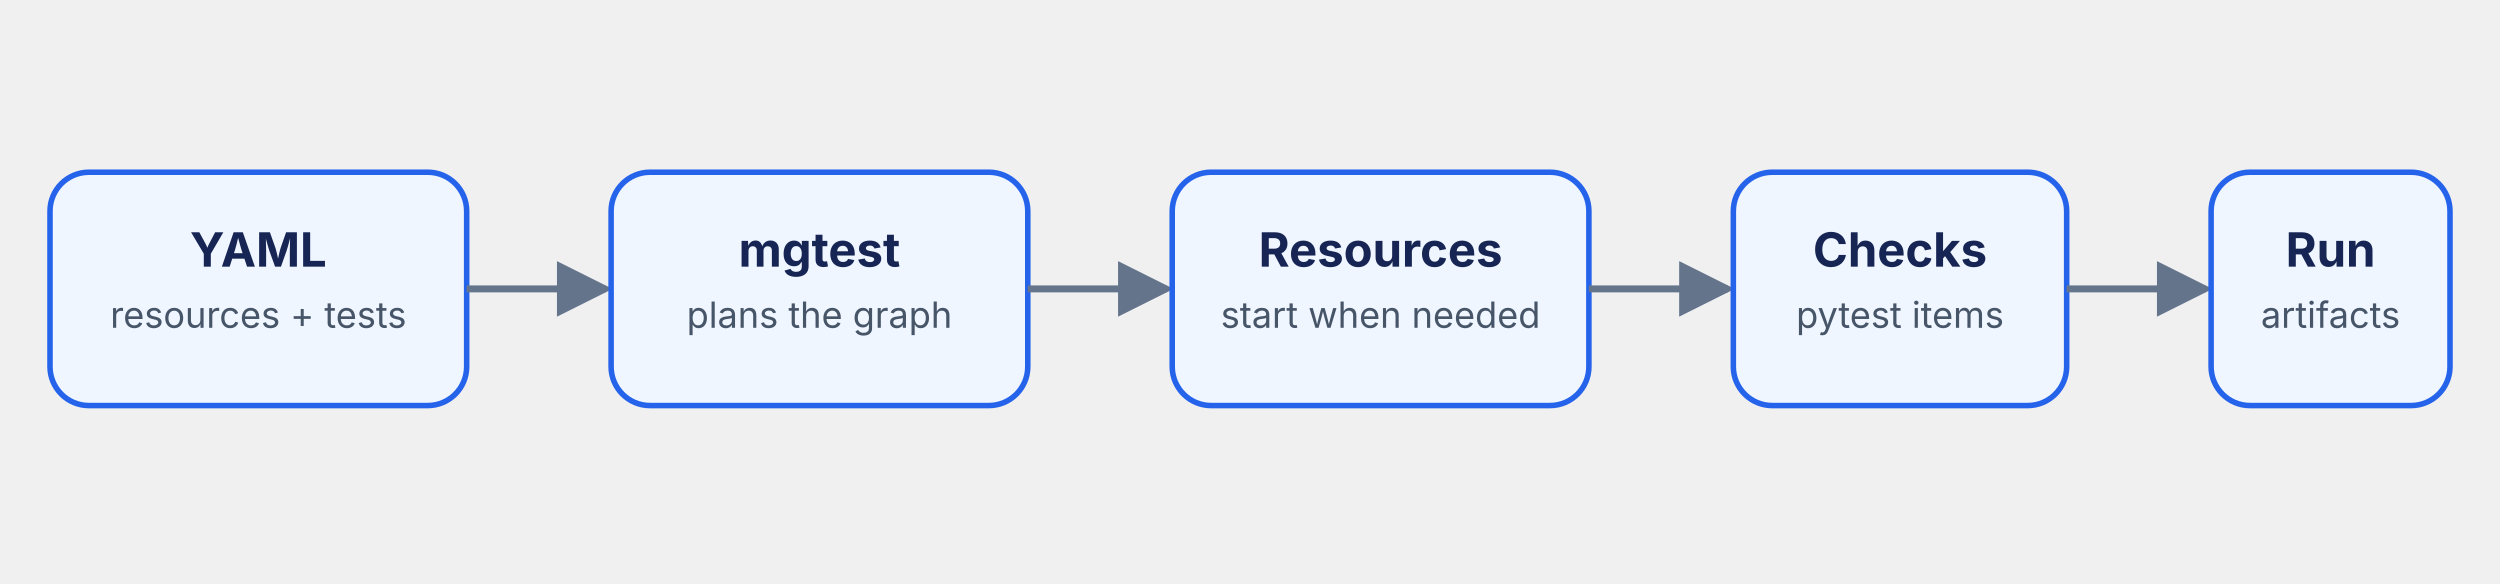
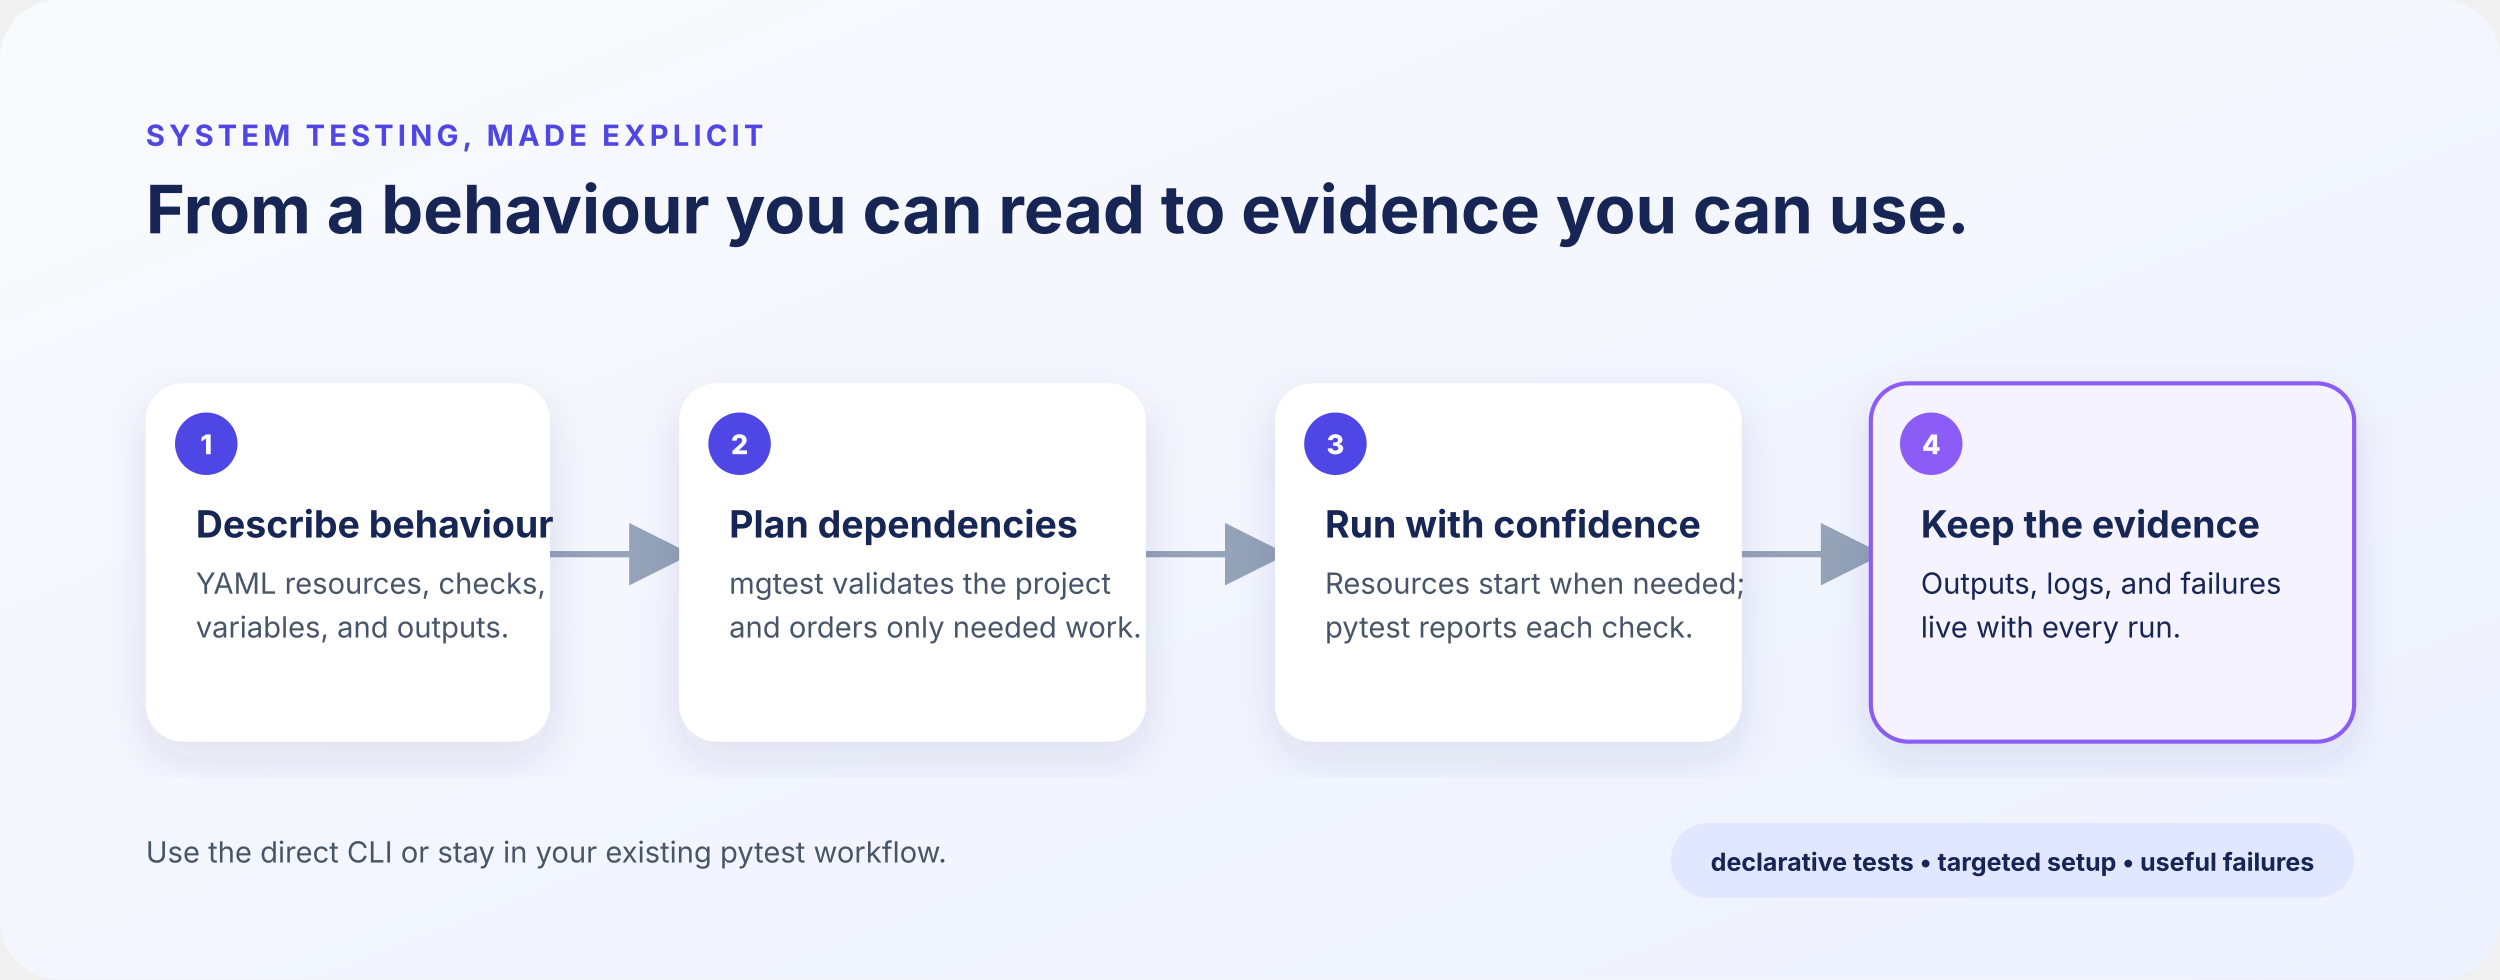
- <svg xmlns="http://www.w3.org/2000/svg" width="900" height="210" viewBox="0 0 900 210" role="img" aria-label="YAML is planned by mgtest, resources are started, checks run, and artifacts are saved.">
-   <style>
-     text { font-family: -apple-system, BlinkMacSystemFont, "Segoe UI", sans-serif; fill: #172554; }
-     .box { fill: #eff6ff; stroke: #2563eb; stroke-width: 2; rx: 14; }
-     .arrow { stroke: #64748b; stroke-width: 2.5; fill: none; marker-end: url(#arrow); }
-     .title { font-size: 17px; font-weight: 650; } .detail { font-size: 13px; fill: #475569; }
-   </style>
+ <svg xmlns="http://www.w3.org/2000/svg" width="1200" height="470" viewBox="0 0 1200 470" role="img" aria-labelledby="title desc">
  <defs>
-     <marker id="arrow" markerWidth="8" markerHeight="8" refX="7" refY="4" orient="auto">
-       <path d="M0,0 L8,4 L0,8 z" fill="#64748b" />
+     <linearGradient id="bg" x1="0" x2="1" y1="0" y2="1">
+       <stop stop-color="#f8fafc" />
+       <stop offset="1" stop-color="#eef2ff" />
+     </linearGradient>
+     <filter id="shadow">
+       <feDropShadow dx="0" dy="8" stdDeviation="10" flood-color="#312e81" flood-opacity=".12" />
+     </filter>
+     <marker id="arrow" markerWidth="10" markerHeight="10" refX="8" refY="5" orient="auto">
+       <path d="M0 0L10 5 0 10z" fill="#94a3b8" />
    </marker>
+     <style>text{font-family:Inter,-apple-system,BlinkMacSystemFont,'Segoe UI',sans-serif;fill:#172554}.eyebrow{font-size:14px;font-weight:700;letter-spacing:2px;fill:#4f46e5}.heading{font-size:32px;font-weight:750}.card-title{font-size:18px;font-weight:700}.detail{font-size:14px;fill:#475569}.number{font-size:13px;font-weight:800;fill:#fff}.arrow{stroke:#94a3b8;stroke-width:3;fill:none;marker-end:url(#arrow)}</style>
  </defs>
-   <rect class="box" x="18" y="62" width="150" height="84" />
-   <text class="title" x="93" y="96" text-anchor="middle">YAML</text>
-   <text class="detail" x="93" y="118" text-anchor="middle">resources + tests</text>
-   <path class="arrow" d="M168 104 H218" />
-   <rect class="box" x="220" y="62" width="150" height="84" />
-   <text class="title" x="295" y="96" text-anchor="middle">mgtest</text>
-   <text class="detail" x="295" y="118" text-anchor="middle">plans the graph</text>
-   <path class="arrow" d="M370 104 H420" />
-   <rect class="box" x="422" y="62" width="150" height="84" />
-   <text class="title" x="497" y="96" text-anchor="middle">Resources</text>
-   <text class="detail" x="497" y="118" text-anchor="middle">start when needed</text>
-   <path class="arrow" d="M572 104 H622" />
-   <rect class="box" x="624" y="62" width="120" height="84" />
-   <text class="title" x="684" y="96" text-anchor="middle">Checks</text>
-   <text class="detail" x="684" y="118" text-anchor="middle">pytest items</text>
-   <path class="arrow" d="M744 104 H794" />
-   <rect class="box" x="796" y="62" width="86" height="84" />
-   <text class="title" x="839" y="96" text-anchor="middle">Run</text>
-   <text class="detail" x="839" y="118" text-anchor="middle">artifacts</text>
+   <rect width="1200" height="470" rx="28" fill="url(#bg)" />
+   <text class="eyebrow" x="70" y="70">SYSTEM TESTING, MADE EXPLICIT</text>
+   <text class="heading" x="70" y="112">From a behaviour you can read to evidence you can use.</text>
+   <path class="arrow" d="M264 266H326" />
+   <path class="arrow" d="M550 266H612" />
+   <path class="arrow" d="M836 266H898" />
+   <g filter="url(#shadow)">
+     <rect x="70" y="184" width="194" height="172" rx="18" fill="#fff" />
+     <circle cx="99" cy="213" r="15" fill="#4f46e5" />
+     <text class="number" x="99" y="218" text-anchor="middle">1</text>
+     <text class="card-title" x="94" y="258">Describe behaviour</text>
+     <text class="detail" x="94" y="285">YAML resources, checks,</text>
+     <text class="detail" x="94" y="306">variables, and outputs.</text>
+   </g>
+   <g filter="url(#shadow)">
+     <rect x="326" y="184" width="224" height="172" rx="18" fill="#fff" />
+     <circle cx="355" cy="213" r="15" fill="#4f46e5" />
+     <text class="number" x="355" y="218" text-anchor="middle">2</text>
+     <text class="card-title" x="350" y="258">Plan dependencies</text>
+     <text class="detail" x="350" y="285">mgtest validates the project</text>
+     <text class="detail" x="350" y="306">and orders only needed work.</text>
+   </g>
+   <g filter="url(#shadow)">
+     <rect x="612" y="184" width="224" height="172" rx="18" fill="#fff" />
+     <circle cx="641" cy="213" r="15" fill="#4f46e5" />
+     <text class="number" x="641" y="218" text-anchor="middle">3</text>
+     <text class="card-title" x="636" y="258">Run with confidence</text>
+     <text class="detail" x="636" y="285">Resources start when needed;</text>
+     <text class="detail" x="636" y="306">pytest reports each check.</text>
+   </g>
+   <g filter="url(#shadow)">
+     <rect x="898" y="184" width="232" height="172" rx="18" fill="#f5f3ff" stroke="#8b5cf6" stroke-width="2" />
+     <circle cx="927" cy="213" r="15" fill="#8b5cf6" />
+     <text class="number" x="927" y="218" text-anchor="middle">4</text>
+     <text x="922" y="258" font-family="Inter,-apple-system,sans-serif" font-size="18" font-weight="700" fill="#4c1d95">Keep the evidence</text>
+     <text x="922" y="285" font-family="Inter,-apple-system,sans-serif" font-size="14" fill="#6d28d9">Outputs, logs, and failures</text>
+     <text x="922" y="306" font-family="Inter,-apple-system,sans-serif" font-size="14" fill="#6d28d9">live with every run.</text>
+   </g>
+   <text class="detail" x="70" y="414">Use the direct CLI or stay in your existing pytest workflow.</text>
+   <rect x="802" y="395" width="328" height="36" rx="18" fill="#e0e7ff" />
+   <text x="966" y="418" text-anchor="middle" font-family="Inter,-apple-system,sans-serif" font-size="12" font-weight="700" fill="#3730a3">declarative tests • targeted setup • useful failures</text>
</svg>
